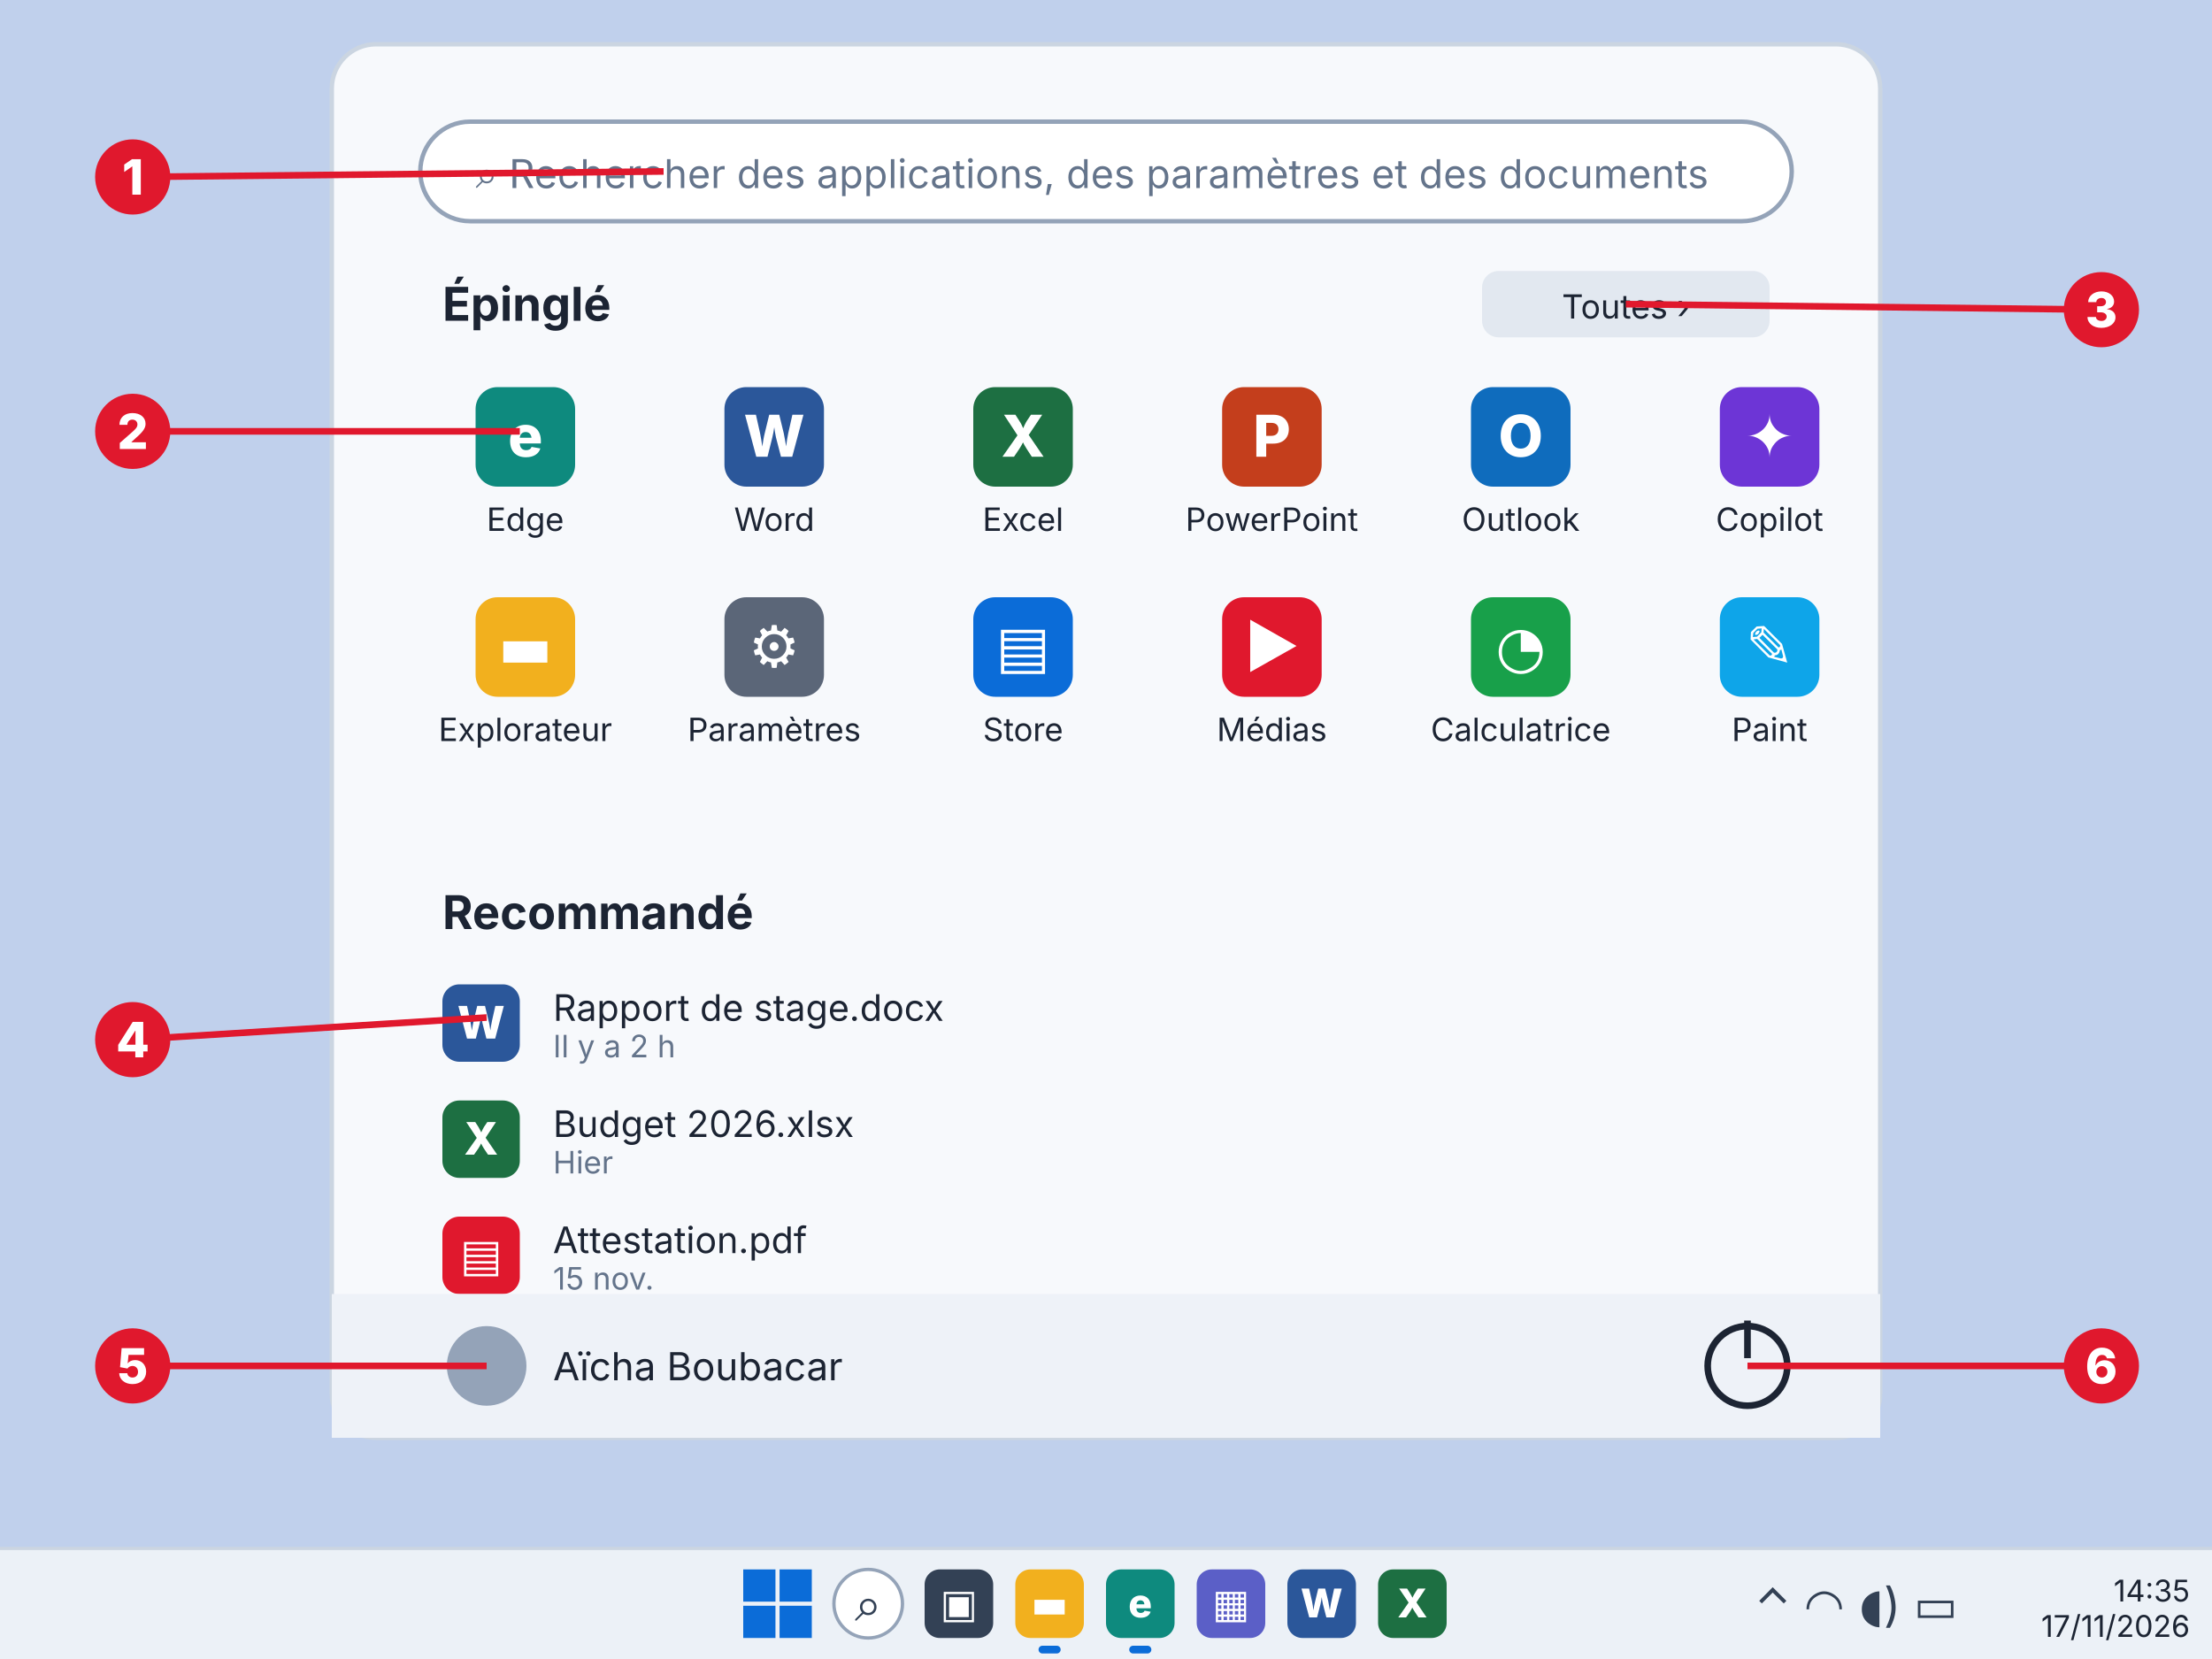
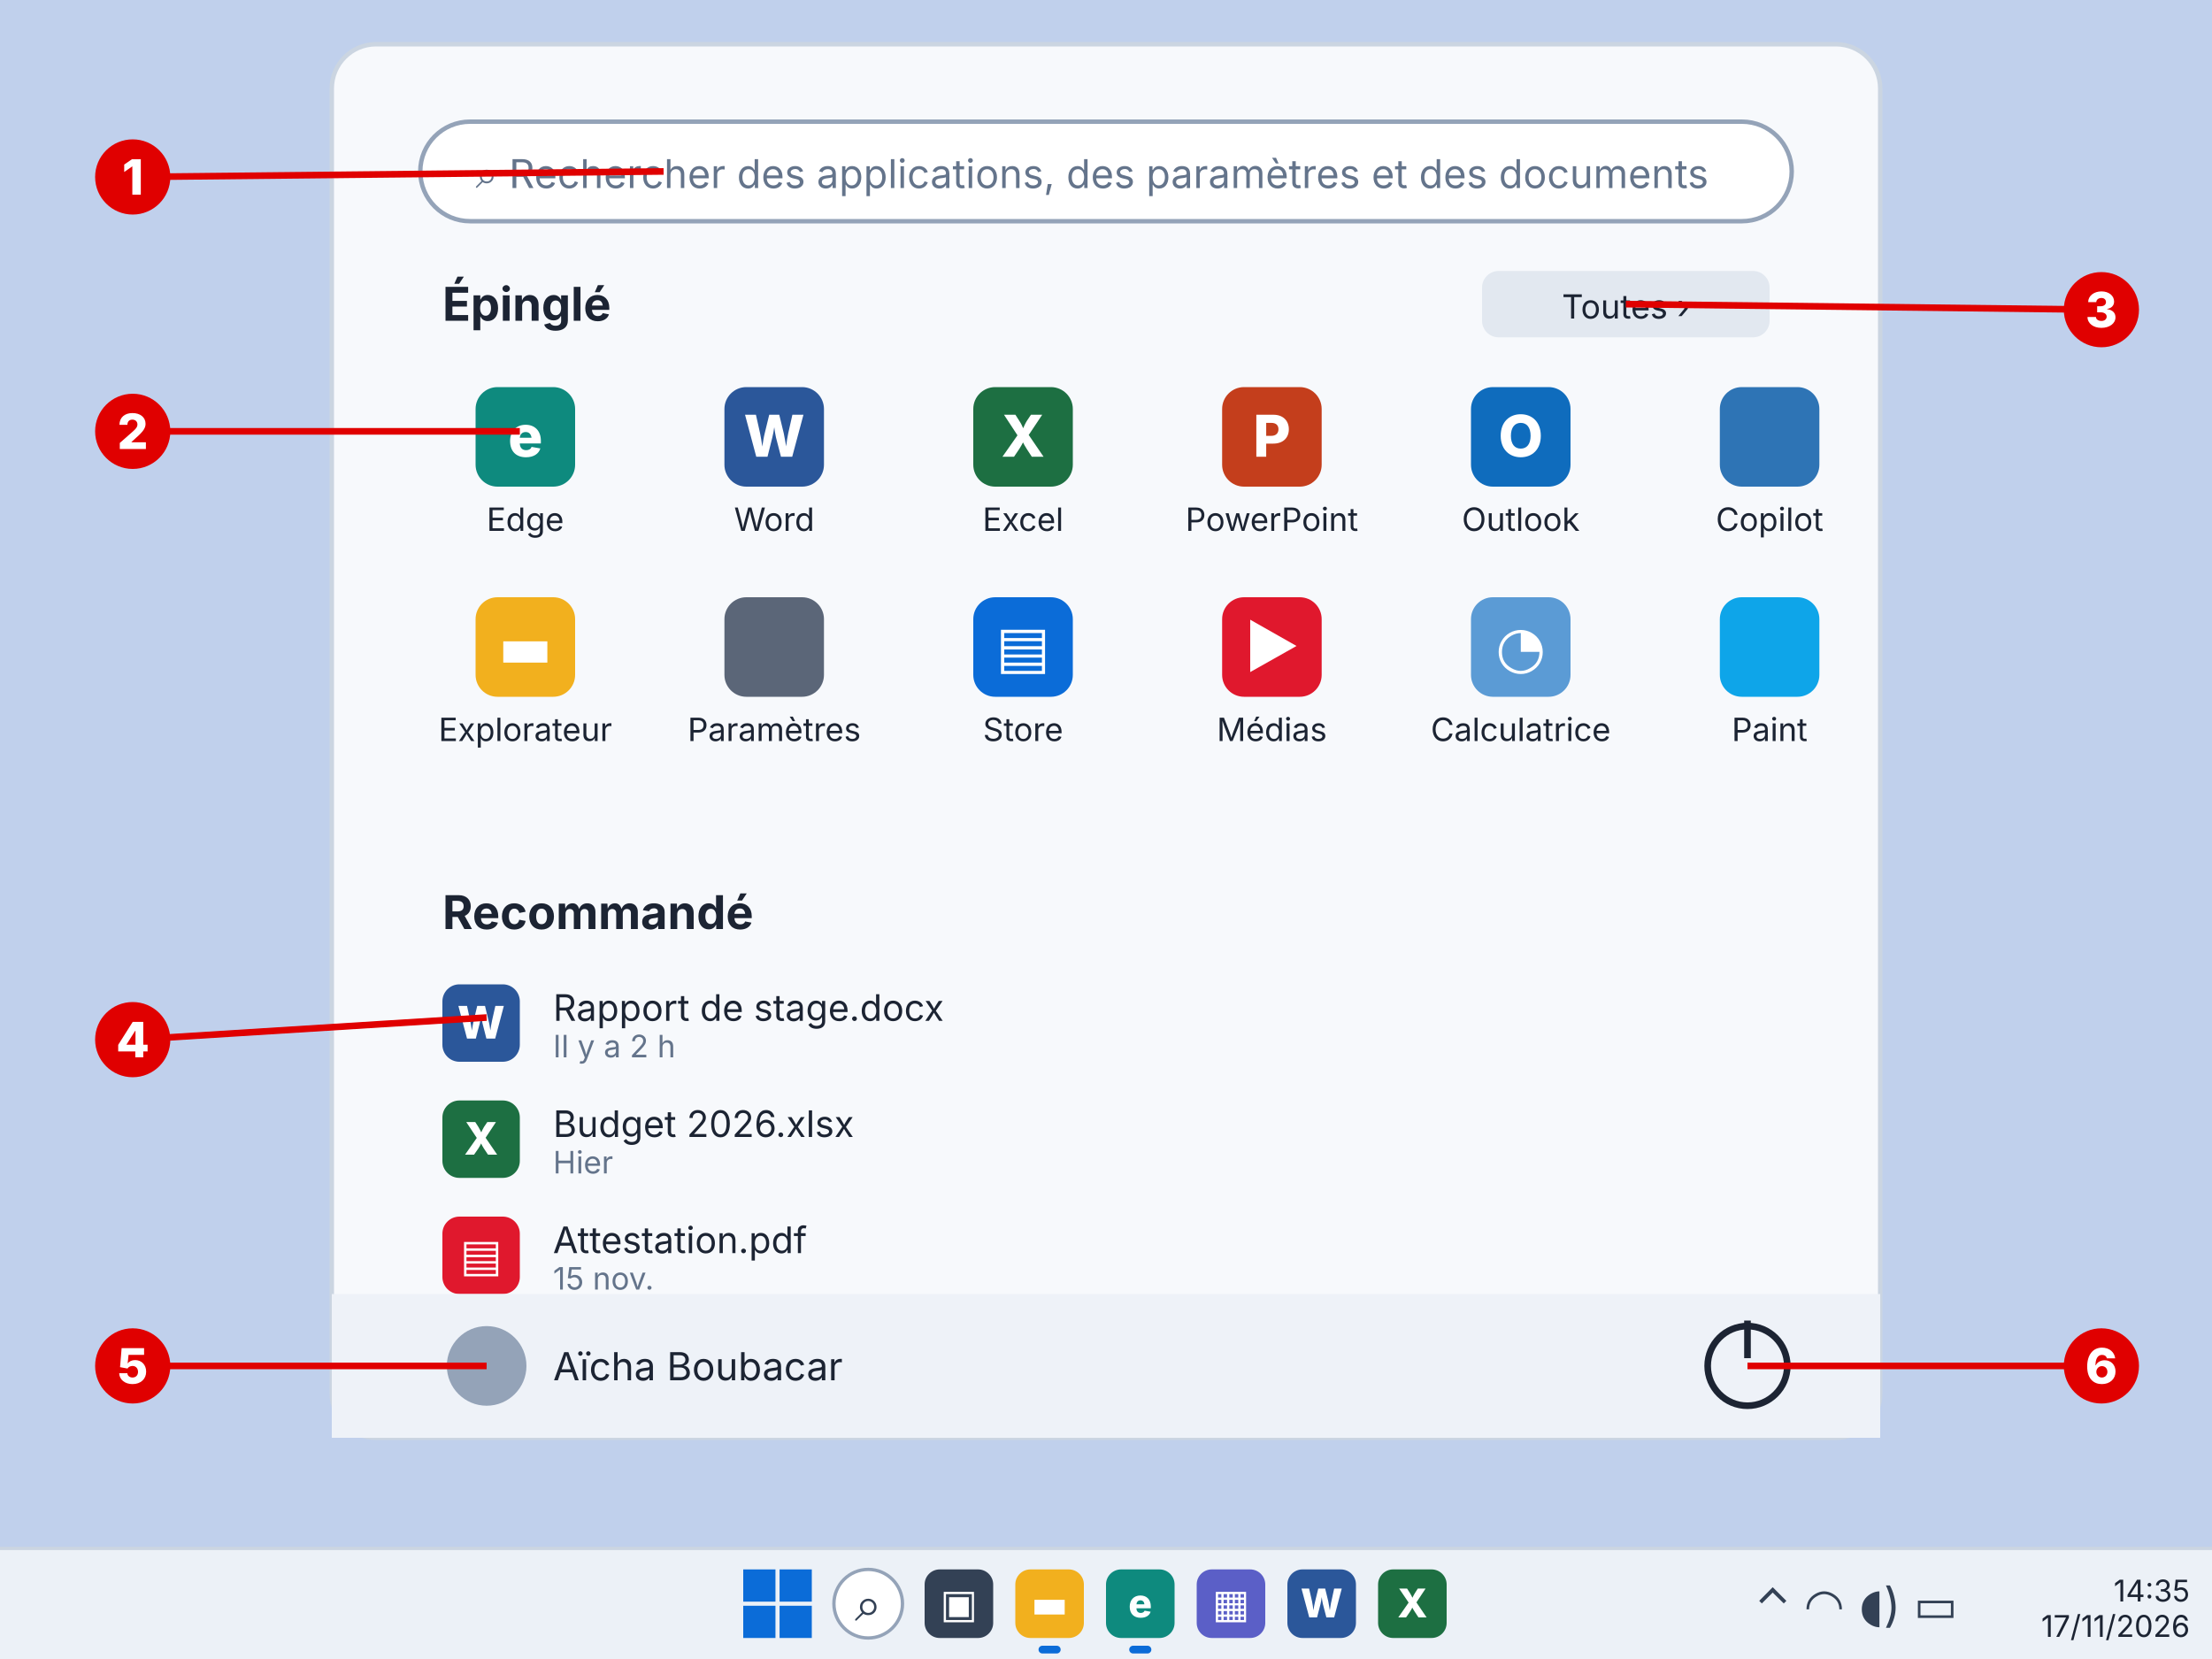
<svg xmlns="http://www.w3.org/2000/svg" viewBox="0 0 200 150" width="100%" font-family="Inter, sans-serif">
  <rect x="0" y="0" width="200" height="150" fill="#2F6FE0" opacity=".25" />
  <rect x="30" y="4" width="140" height="126" rx="4" fill="#F7F9FC" stroke="#CBD5E1" stroke-width=".4" />
  <rect x="38" y="11" width="124" height="9" rx="4.5" fill="#fff" stroke="#94A3B8" stroke-width=".4" />
  <text x="43" y="17" font-size="3.6" fill="#64748B">⌕  Rechercher des applications, des paramètres et des documents</text>
  <text x="40" y="29" font-size="4.2" font-weight="700" fill="#1C2433">Épinglé</text>
  <rect x="134" y="24.5" width="26" height="6" rx="1.5" fill="#E2E8F0" />
  <text x="147" y="28.8" font-size="3" text-anchor="middle" fill="#1C2433">Toutes ›</text>
  <rect x="43.0" y="35" width="9" height="9" rx="1.98" fill="#0E8A7E" />
  <text x="47.5" y="41.3" font-size="5.22" font-weight="800" text-anchor="middle" fill="#fff">e</text>
  <text x="47.5" y="48" font-size="2.9" text-anchor="middle" fill="#1C2433">Edge</text>
  <rect x="65.5" y="35" width="9" height="9" rx="1.98" fill="#2B579A" />
  <text x="70.0" y="41.3" font-size="5.22" font-weight="800" text-anchor="middle" fill="#fff">W</text>
  <text x="70.0" y="48" font-size="2.9" text-anchor="middle" fill="#1C2433">Word</text>
  <rect x="88.0" y="35" width="9" height="9" rx="1.98" fill="#1D6F42" />
  <text x="92.5" y="41.3" font-size="5.22" font-weight="800" text-anchor="middle" fill="#fff">X</text>
  <text x="92.5" y="48" font-size="2.9" text-anchor="middle" fill="#1C2433">Excel</text>
  <rect x="110.5" y="35" width="9" height="9" rx="1.98" fill="#C43E1C" />
  <text x="115.0" y="41.3" font-size="5.22" font-weight="800" text-anchor="middle" fill="#fff">P</text>
  <text x="115.0" y="48" font-size="2.9" text-anchor="middle" fill="#1C2433">PowerPoint</text>
  <rect x="133.0" y="35" width="9" height="9" rx="1.98" fill="#0F6CBD" />
  <text x="137.5" y="41.3" font-size="5.22" font-weight="800" text-anchor="middle" fill="#fff">O</text>
  <text x="137.5" y="48" font-size="2.9" text-anchor="middle" fill="#1C2433">Outlook</text>
-   <rect x="155.5" y="35" width="9" height="9" rx="1.98" fill="#6D35D6" />
-   <text x="160.0" y="41.3" font-size="5.22" font-weight="800" text-anchor="middle" fill="#fff">✦</text>
+   <rect x="155.5" y="35" width="9" height="9" rx="1.98" fill="#2E74B5" />
+   <text x="160.0" y="41.3" font-size="5.22" font-weight="800" text-anchor="middle" fill="#fff" />
  <text x="160.0" y="48" font-size="2.9" text-anchor="middle" fill="#1C2433">Copilot</text>
  <rect x="43.0" y="54" width="9" height="9" rx="1.98" fill="#F2B01E" />
  <text x="47.5" y="60.3" font-size="5.22" font-weight="800" text-anchor="middle" fill="#fff">▬</text>
  <text x="47.5" y="67" font-size="2.9" text-anchor="middle" fill="#1C2433">Explorateur</text>
  <rect x="65.5" y="54" width="9" height="9" rx="1.98" fill="#5B6678" />
-   <text x="70.0" y="60.3" font-size="5.22" font-weight="800" text-anchor="middle" fill="#fff">⚙</text>
+   <text x="70.0" y="60.3" font-size="5.22" font-weight="800" text-anchor="middle" fill="#fff" />
  <text x="70.0" y="67" font-size="2.9" text-anchor="middle" fill="#1C2433">Paramètres</text>
  <rect x="88.0" y="54" width="9" height="9" rx="1.98" fill="#0B6CD8" />
  <text x="92.5" y="60.3" font-size="5.22" font-weight="800" text-anchor="middle" fill="#fff">▤</text>
  <text x="92.5" y="67" font-size="2.9" text-anchor="middle" fill="#1C2433">Store</text>
  <rect x="110.5" y="54" width="9" height="9" rx="1.98" fill="#E0182D" />
  <text x="115.0" y="60.3" font-size="5.22" font-weight="800" text-anchor="middle" fill="#fff">▶</text>
  <text x="115.0" y="67" font-size="2.9" text-anchor="middle" fill="#1C2433">Médias</text>
-   <rect x="133.0" y="54" width="9" height="9" rx="1.98" fill="#18A04A" />
+   <rect x="133.0" y="54" width="9" height="9" rx="1.98" fill="#5B9BD5" />
  <text x="137.5" y="60.3" font-size="5.22" font-weight="800" text-anchor="middle" fill="#fff">◔</text>
  <text x="137.5" y="67" font-size="2.9" text-anchor="middle" fill="#1C2433">Calculatrice</text>
  <rect x="155.5" y="54" width="9" height="9" rx="1.98" fill="#0EA5E9" />
-   <text x="160.0" y="60.3" font-size="5.22" font-weight="800" text-anchor="middle" fill="#fff">✎</text>
+   <text x="160.0" y="60.3" font-size="5.22" font-weight="800" text-anchor="middle" fill="#fff" />
  <text x="160.0" y="67" font-size="2.9" text-anchor="middle" fill="#1C2433">Paint</text>
  <text x="40" y="84" font-size="4.2" font-weight="700" fill="#1C2433">Recommandé</text>
  <rect x="40" y="89.0" width="7" height="7" rx="1.54" fill="#2B579A" />
  <text x="43.5" y="93.9" font-size="4.06" font-weight="800" text-anchor="middle" fill="#fff">W</text>
  <text x="50" y="92.3" font-size="3.3" fill="#1C2433">Rapport de stage.docx</text>
  <text x="50" y="95.6" font-size="2.8" fill="#64748B">Il y a 2 h</text>
  <rect x="40" y="99.5" width="7" height="7" rx="1.54" fill="#1D6F42" />
  <text x="43.5" y="104.4" font-size="4.06" font-weight="800" text-anchor="middle" fill="#fff">X</text>
  <text x="50" y="102.8" font-size="3.3" fill="#1C2433">Budget 2026.xlsx</text>
  <text x="50" y="106.1" font-size="2.8" fill="#64748B">Hier</text>
  <rect x="40" y="110.0" width="7" height="7" rx="1.54" fill="#E0182D" />
  <text x="43.5" y="114.9" font-size="4.06" font-weight="800" text-anchor="middle" fill="#fff">▤</text>
  <text x="50" y="113.3" font-size="3.3" fill="#1C2433">Attestation.pdf</text>
  <text x="50" y="116.6" font-size="2.8" fill="#64748B">15 nov.</text>
  <rect x="30" y="117" width="140" height="13" fill="#EEF2F8" />
  <circle cx="44" cy="123.5" r="3.6" fill="#94A3B8" />
  <text x="50" y="124.8" font-size="3.5" fill="#1C2433">Aïcha Boubacar</text>
  <circle cx="158" cy="123.5" r="3.6" fill="none" stroke="#1C2433" stroke-width=".6" />
  <path d="M158 119.4v3.4" stroke="#1C2433" stroke-width=".6" />
  <rect x="0" y="140" width="200" height="10" fill="#EEF2F8" opacity=".97" />
  <path d="M0 140h200" stroke="#CBD5E1" stroke-width=".3" />
  <rect x="67.2" y="141.9" width="2.914" height="2.914" fill="#0B6CD8" />
  <rect x="67.2" y="145.186" width="2.914" height="2.914" fill="#0B6CD8" />
  <rect x="70.486" y="141.9" width="2.914" height="2.914" fill="#0B6CD8" />
  <rect x="70.486" y="145.186" width="2.914" height="2.914" fill="#0B6CD8" />
  <rect x="75.4" y="141.9" width="6.2" height="6.2" rx="3.1" fill="#fff" stroke="#94A3B8" stroke-width=".3" />
  <text x="78.5" y="146.55" font-size="4.34" text-anchor="middle" fill="#334155">⌕</text>
  <rect x="83.6" y="141.9" width="6.2" height="6.2" rx="1.364" fill="#334155" />
  <text x="86.7" y="146.24" font-size="3.596" font-weight="800" text-anchor="middle" fill="#fff">▣</text>
  <rect x="91.8" y="141.9" width="6.2" height="6.2" rx="1.364" fill="#F2B01E" />
  <text x="94.9" y="146.24" font-size="3.596" font-weight="800" text-anchor="middle" fill="#fff">▬</text>
  <rect x="93.9" y="148.8" width="2" height=".7" rx=".35" fill="#0B6CD8" />
  <rect x="100.0" y="141.9" width="6.2" height="6.2" rx="1.364" fill="#0E8A7E" />
  <text x="103.1" y="146.24" font-size="3.596" font-weight="800" text-anchor="middle" fill="#fff">e</text>
  <rect x="102.1" y="148.8" width="2" height=".7" rx=".35" fill="#0B6CD8" />
  <rect x="108.2" y="141.9" width="6.2" height="6.2" rx="1.364" fill="#5B5FC7" />
  <text x="111.3" y="146.24" font-size="3.596" font-weight="800" text-anchor="middle" fill="#fff">▦</text>
  <rect x="116.4" y="141.9" width="6.2" height="6.2" rx="1.364" fill="#2B579A" />
  <text x="119.5" y="146.24" font-size="3.596" font-weight="800" text-anchor="middle" fill="#fff">W</text>
  <rect x="124.6" y="141.9" width="6.2" height="6.2" rx="1.364" fill="#1D6F42" />
  <text x="127.7" y="146.24" font-size="3.596" font-weight="800" text-anchor="middle" fill="#fff">X</text>
  <text x="198" y="144.8" font-size="2.7" text-anchor="end" fill="#1C2433">14:35</text>
  <text x="198" y="148.0" font-size="2.7" text-anchor="end" fill="#1C2433">17/11/2026</text>
  <text x="177.0" y="146.6" font-size="4.2" text-anchor="end" fill="#334155">⌃  ◠  ◖)  ▭</text>
-   <path d="M60 15.5L12 16" stroke="#E0182D" stroke-width=".6" />
-   <circle cx="12" cy="16" r="3.4" fill="#E0182D" />
+   <path d="M60 15.5L12 16" stroke="#E00000" stroke-width=".6" />
+   <circle cx="12" cy="16" r="3.4" fill="#E00000" />
  <text x="12" y="17.6" font-size="4.4" font-weight="800" text-anchor="middle" fill="#fff">1</text>
-   <path d="M47 39L12 39" stroke="#E0182D" stroke-width=".6" />
-   <circle cx="12" cy="39" r="3.4" fill="#E0182D" />
+   <path d="M47 39L12 39" stroke="#E00000" stroke-width=".6" />
+   <circle cx="12" cy="39" r="3.4" fill="#E00000" />
  <text x="12" y="40.6" font-size="4.4" font-weight="800" text-anchor="middle" fill="#fff">2</text>
-   <path d="M147 27.5L190 28" stroke="#E0182D" stroke-width=".6" />
-   <circle cx="190" cy="28" r="3.4" fill="#E0182D" />
+   <path d="M147 27.5L190 28" stroke="#E00000" stroke-width=".6" />
+   <circle cx="190" cy="28" r="3.4" fill="#E00000" />
  <text x="190" y="29.6" font-size="4.4" font-weight="800" text-anchor="middle" fill="#fff">3</text>
-   <path d="M44 92L12 94" stroke="#E0182D" stroke-width=".6" />
-   <circle cx="12" cy="94" r="3.4" fill="#E0182D" />
+   <path d="M44 92L12 94" stroke="#E00000" stroke-width=".6" />
+   <circle cx="12" cy="94" r="3.4" fill="#E00000" />
  <text x="12" y="95.6" font-size="4.4" font-weight="800" text-anchor="middle" fill="#fff">4</text>
-   <path d="M44 123.5L12 123.5" stroke="#E0182D" stroke-width=".6" />
-   <circle cx="12" cy="123.5" r="3.4" fill="#E0182D" />
+   <path d="M44 123.5L12 123.5" stroke="#E00000" stroke-width=".6" />
+   <circle cx="12" cy="123.5" r="3.4" fill="#E00000" />
  <text x="12" y="125.1" font-size="4.4" font-weight="800" text-anchor="middle" fill="#fff">5</text>
-   <path d="M158 123.5L190 123.5" stroke="#E0182D" stroke-width=".6" />
-   <circle cx="190" cy="123.5" r="3.4" fill="#E0182D" />
+   <path d="M158 123.5L190 123.5" stroke="#E00000" stroke-width=".6" />
+   <circle cx="190" cy="123.5" r="3.4" fill="#E00000" />
  <text x="190" y="125.1" font-size="4.4" font-weight="800" text-anchor="middle" fill="#fff">6</text>
</svg>
